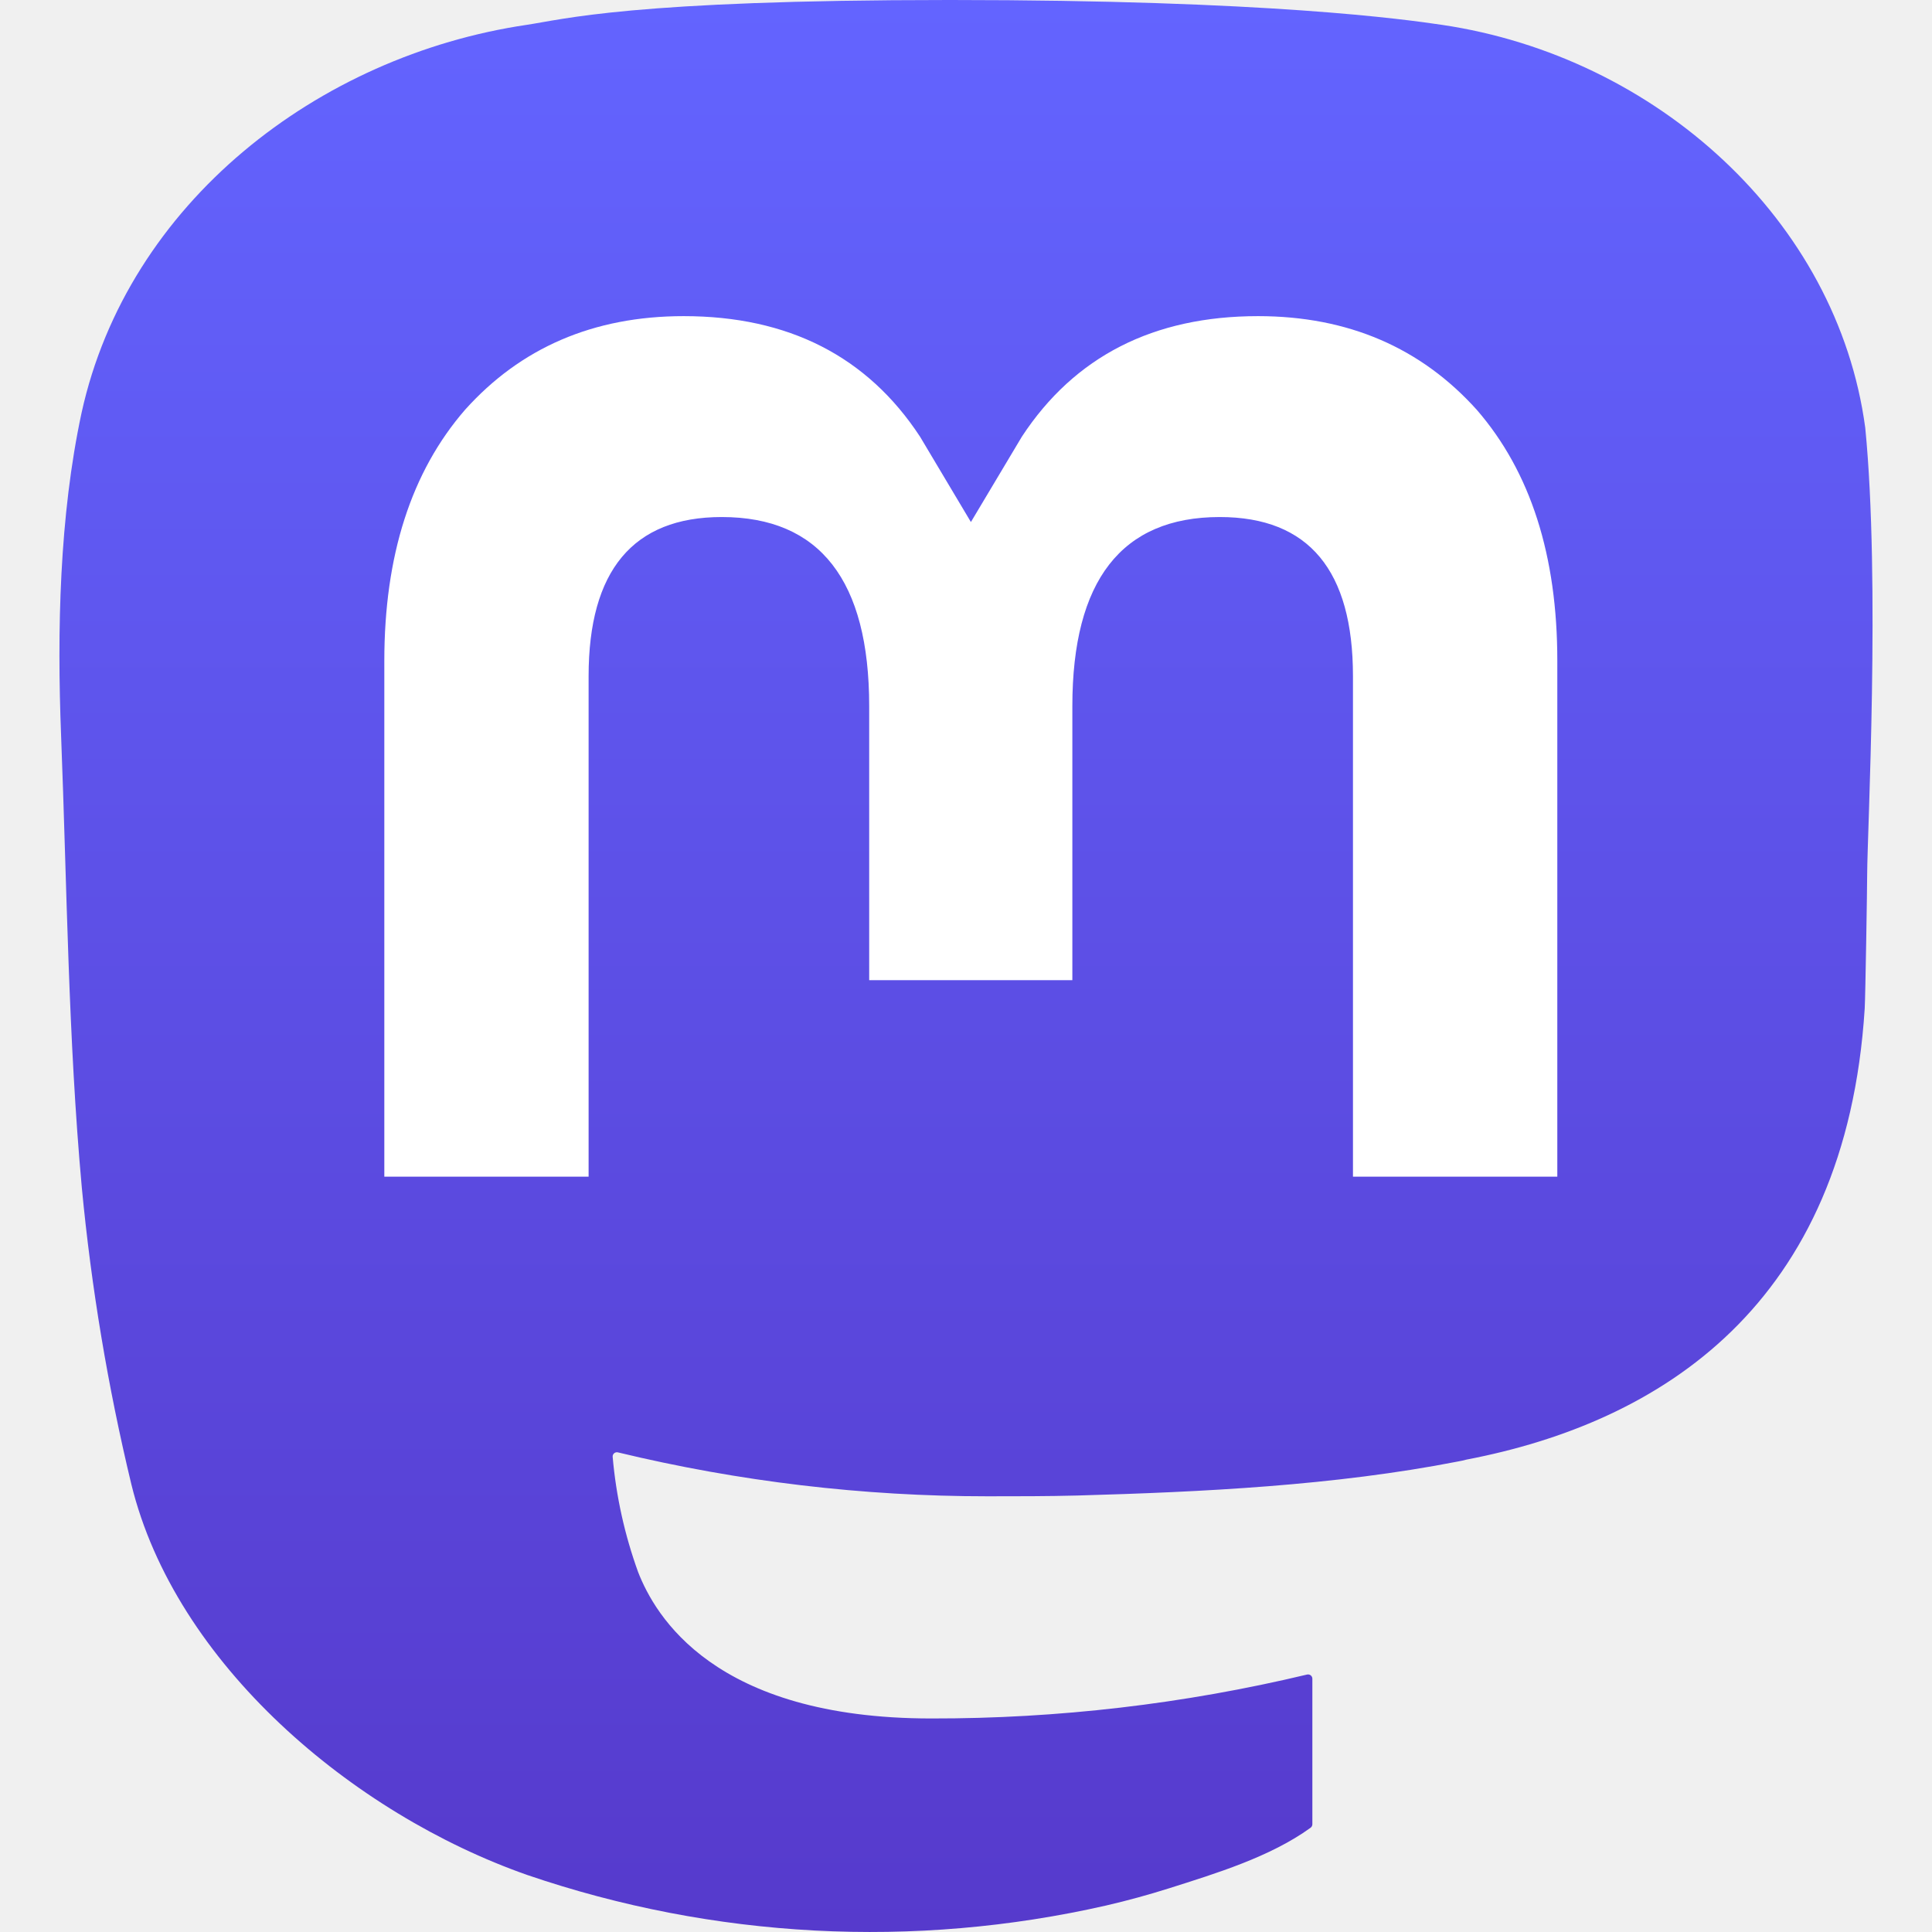
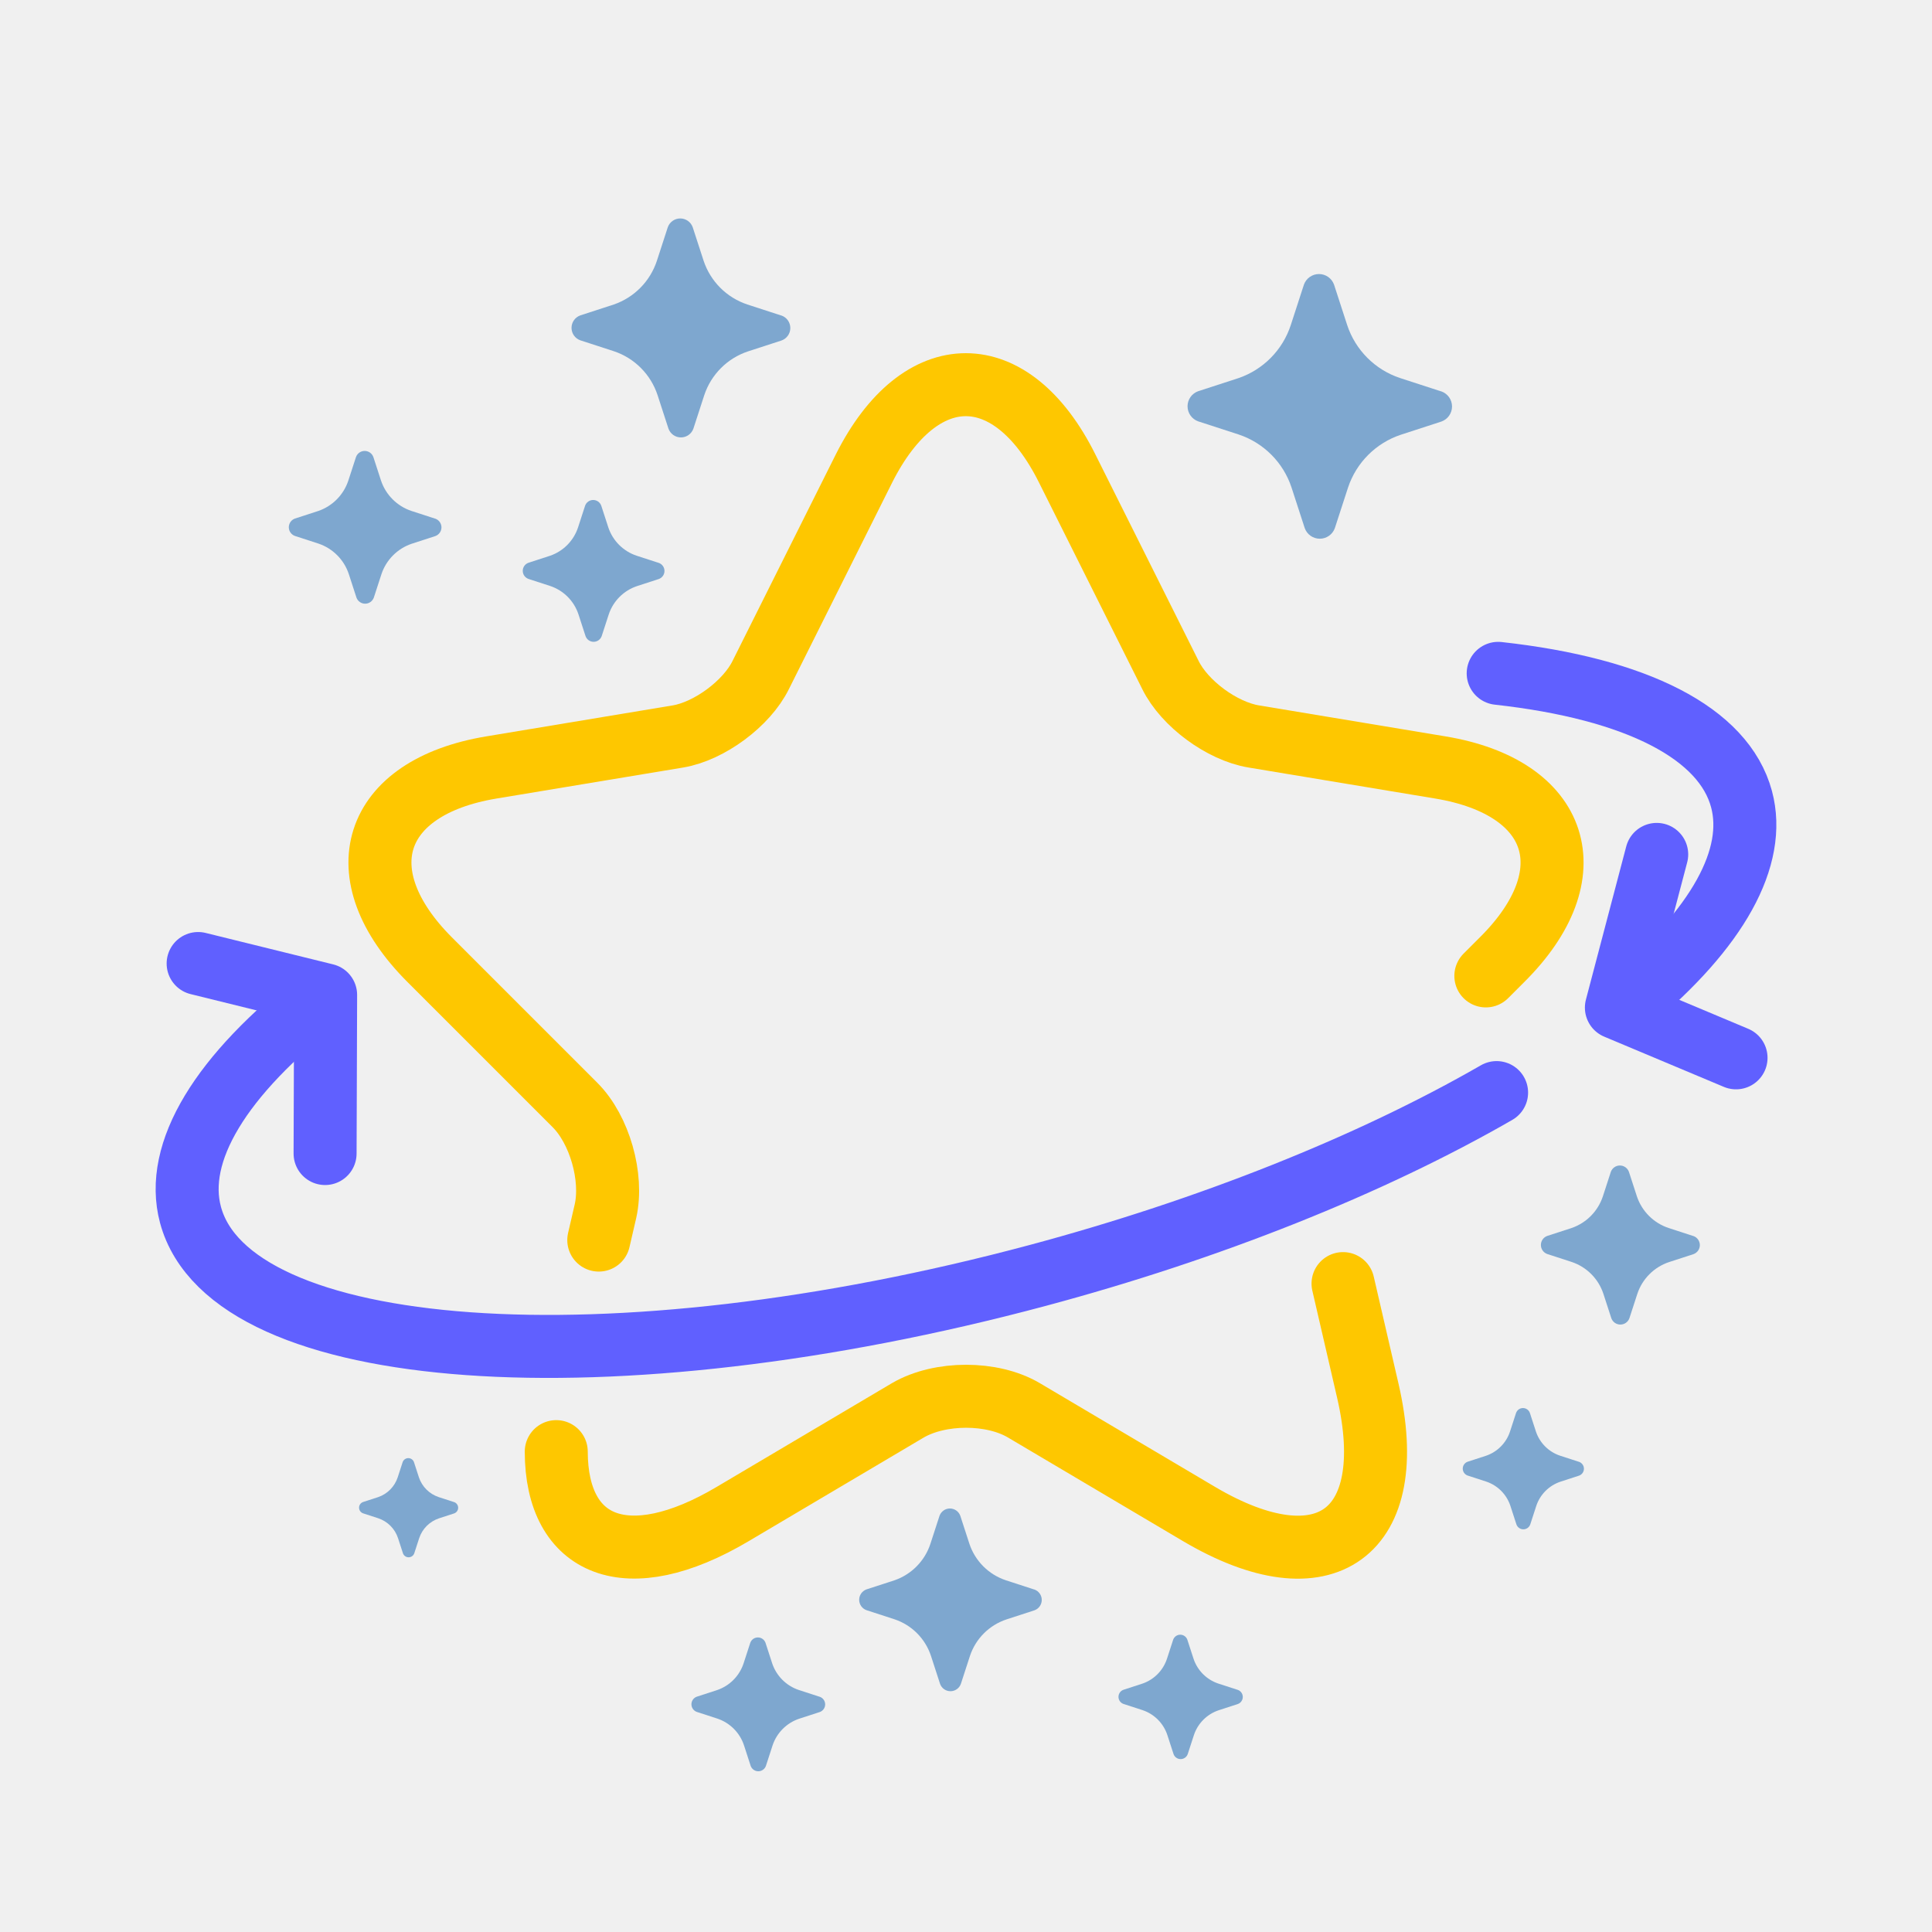
- <svg xmlns="http://www.w3.org/2000/svg" width="65" height="65" viewBox="0 0 61 65" fill="none">
-   <path d="M60.754 14.39C59.814 7.406 53.727 1.903 46.512 0.836C45.294 0.656 40.682 0 29.997 0H29.918C19.23 0 16.937 0.656 15.72 0.836C8.705 1.873 2.299 6.819 0.745 13.885C-0.003 17.365 -0.083 21.224 0.056 24.763C0.254 29.838 0.293 34.905 0.753 39.96C1.072 43.318 1.628 46.648 2.417 49.928C3.894 55.984 9.875 61.024 15.734 63.08C22.008 65.224 28.754 65.58 35.218 64.108C35.929 63.943 36.632 63.751 37.325 63.532C38.897 63.033 40.738 62.474 42.091 61.494C42.11 61.48 42.125 61.462 42.136 61.442C42.147 61.421 42.153 61.399 42.153 61.376V56.477C42.153 56.456 42.148 56.434 42.138 56.415C42.129 56.396 42.115 56.379 42.098 56.365C42.081 56.352 42.061 56.343 42.04 56.338C42.019 56.334 41.997 56.334 41.976 56.338C37.834 57.328 33.59 57.823 29.332 57.816C22.005 57.816 20.034 54.338 19.469 52.891C19.016 51.64 18.727 50.335 18.612 49.009C18.611 48.987 18.615 48.964 18.624 48.944C18.633 48.924 18.647 48.906 18.664 48.892C18.682 48.877 18.702 48.867 18.724 48.863C18.745 48.858 18.768 48.858 18.79 48.864C22.862 49.846 27.037 50.342 31.227 50.341C32.234 50.341 33.239 50.341 34.246 50.315C38.46 50.196 42.901 49.981 47.047 49.171C47.15 49.151 47.253 49.133 47.342 49.106C53.881 47.851 60.104 43.91 60.736 33.93C60.76 33.537 60.819 29.815 60.819 29.407C60.822 28.021 61.265 19.578 60.754 14.39Z" fill="url(#paint0_linear_89_8)" />
-   <path d="M50.394 22.237V39.588H43.519V22.748C43.519 19.203 42.041 17.395 39.036 17.395C35.733 17.395 34.078 19.534 34.078 23.759V32.976H27.243V23.759C27.243 19.534 25.586 17.395 22.282 17.395C19.295 17.395 17.803 19.203 17.803 22.748V39.588H10.93V22.237C10.93 18.692 11.835 15.875 13.645 13.788C15.513 11.705 17.962 10.636 21.003 10.636C24.522 10.636 27.181 11.989 28.954 14.692L30.665 17.563L32.379 14.692C34.152 11.989 36.811 10.636 40.324 10.636C43.362 10.636 45.811 11.705 47.685 13.788C49.493 15.873 50.396 18.69 50.394 22.237Z" fill="white" />
-   <defs>
-     <linearGradient id="paint0_linear_89_8" x1="30.5" y1="0" x2="30.5" y2="65" gradientUnits="userSpaceOnUse">
-       <stop stop-color="#6364FF" />
-       <stop offset="1" stop-color="#563ACC" />
-     </linearGradient>
-   </defs>
+ <svg xmlns="http://www.w3.org/2000/svg" width="65pt" height="65pt" viewBox="0 0 460 460">
+   <path fill="none" stroke="#6060ff" stroke-width="15" stroke-linecap="round" stroke-linejoin="round" d="m 47.175,229.41 30.355,7.488 -0.129,37.752" />
+   <path fill="none" stroke="#6060ff" stroke-width="15" stroke-linecap="round" stroke-linejoin="round" d="M 356.331,260.141 A 66.164,191.164 75 0 1 247.124,303.661 66.164,191.164 75 0 1 45.35,289.228 66.164,191.164 75 0 1 76.713,237.211" />
+   <path fill="none" stroke="#6060ff" stroke-width="15" stroke-linecap="round" stroke-linejoin="round" d="m 394.454,203.429 -9.599,36.477 28.487,11.959" />
+   <path fill="none" stroke="#6060ff" stroke-width="15" stroke-linecap="round" stroke-linejoin="round" d="m 356.712,160.321 a 66.164,191.164 75 0 1 57.938,29.953 v 0 a 66.164,191.164 75 0 1 -26.676,48.258" />
+   <path fill="none" stroke="#fec700" stroke-width="15" stroke-linecap="round" stroke-linejoin="round" d="m 142.567,295.257 1.597,-6.904 c 1.814,-8.092 -1.395,-19.394 -7.255,-25.254 l -34.602,-34.602 C 81.937,208.128 88.495,187.479 116.957,182.735 l 44.508,-7.395 c 7.395,-1.256 16.324,-7.813 19.673,-14.65 l 24.556,-49.112 c 13.394,-26.649 35.16,-26.649 48.414,0 v 0 l 24.556,49.112 c 3.349,6.837 12.278,13.394 19.812,14.65 l 44.508,7.395 c 28.463,4.744 35.16,25.393 14.65,45.763 l -3.86,3.86" />
+   <path fill="none" stroke="#fec700" stroke-width="15" stroke-linecap="round" stroke-linejoin="round" d="m 319.77,305.62 5.913,25.567 c 7.813,33.904 -10.185,47.019 -40.182,29.3 l -41.717,-24.695 c -7.534,-4.465 -19.952,-4.465 -27.625,0 l -41.718,24.695 c -25.136,14.917 -41.965,7.883 -41.999,-14.86" />
+   <path fill="#7ea7cf" d="m 103.533,123.464 -5.564,-1.808 c -3.43,-1.14 -6.121,-3.831 -7.261,-7.261 l -1.808,-5.564 c -0.31,-0.879 -1.141,-1.467 -2.073,-1.467 -0.932,0 -1.763,0.588 -2.073,1.467 l -1.808,5.564 c -1.117,3.405 -3.763,6.092 -7.15,7.261 l -5.564,1.808 c -0.879,0.31 -1.467,1.141 -1.467,2.073 0,0.932 0.588,1.763 1.467,2.073 l 5.564,1.808 c 3.436,1.146 6.129,3.849 7.261,7.289 l 1.808,5.564 c 0.31,0.879 1.141,1.467 2.073,1.467 0.932,0 1.763,-0.588 2.073,-1.467 l 1.808,-5.564 c 1.14,-3.43 3.831,-6.121 7.261,-7.261 l 5.564,-1.808 c 0.879,-0.31 1.467,-1.141 1.467,-2.073 0,-0.932 -0.588,-1.763 -1.467,-2.073 z" />
+   <path fill="#7ea7cf" d="m 156.744,133.991 -5.166,-1.679 c -3.184,-1.059 -5.683,-3.557 -6.741,-6.741 l -1.679,-5.166 c -0.288,-0.816 -1.059,-1.362 -1.924,-1.362 -0.865,0 -1.636,0.546 -1.924,1.362 l -1.679,5.166 c -1.037,3.161 -3.493,5.656 -6.638,6.741 l -5.166,1.679 c -0.816,0.288 -1.362,1.059 -1.362,1.924 0,0.865 0.546,1.636 1.362,1.924 l 5.166,1.679 c 3.19,1.064 5.69,3.573 6.741,6.767 l 1.679,5.166 c 0.288,0.816 1.059,1.362 1.924,1.362 0.865,0 1.636,-0.546 1.924,-1.362 l 1.679,-5.166 c 1.059,-3.184 3.557,-5.683 6.741,-6.741 l 5.166,-1.679 c 0.816,-0.288 1.362,-1.059 1.362,-1.924 0,-0.865 -0.546,-1.636 -1.362,-1.924 z" />
+   <path fill="#7ea7cf" d="m 185.911,75.089 -7.975,-2.592 c -4.916,-1.634 -8.774,-5.492 -10.408,-10.408 l -2.592,-7.975 c -0.444,-1.26 -1.635,-2.102 -2.971,-2.102 -1.336,0 -2.526,0.842 -2.971,2.102 l -2.592,7.975 c -1.601,4.881 -5.393,8.731 -10.248,10.408 l -7.975,2.592 c -1.26,0.444 -2.102,1.635 -2.102,2.971 0,1.336 0.843,2.526 2.102,2.971 l 7.975,2.592 c 4.925,1.642 8.784,5.516 10.408,10.448 l 2.592,7.975 c 0.444,1.26 1.635,2.102 2.971,2.102 1.336,0 2.526,-0.843 2.971,-2.102 l 2.592,-7.975 c 1.634,-4.916 5.492,-8.774 10.408,-10.408 l 7.975,-2.592 c 1.26,-0.444 2.102,-1.635 2.102,-2.971 0,-1.336 -0.843,-2.526 -2.102,-2.971 z" />
+   <path fill="#7ea7cf" d="m 342.988,93.142 -9.64,-3.133 c -5.943,-1.975 -10.605,-6.638 -12.581,-12.581 l -3.133,-9.64 c -0.537,-1.523 -1.976,-2.541 -3.591,-2.541 -1.615,0 -3.054,1.018 -3.591,2.541 l -3.133,9.64 c -1.936,5.899 -6.519,10.554 -12.388,12.581 l -9.64,3.133 c -1.523,0.537 -2.541,1.976 -2.541,3.591 0,1.615 1.018,3.054 2.541,3.591 l 9.64,3.133 c 5.953,1.985 10.618,6.668 12.581,12.629 l 3.133,9.64 c 0.537,1.523 1.976,2.541 3.591,2.541 1.615,0 3.054,-1.018 3.591,-2.541 l 3.133,-9.64 c 1.975,-5.943 6.638,-10.605 12.581,-12.581 l 9.64,-3.133 c 1.523,-0.537 2.541,-1.976 2.541,-3.591 0,-1.615 -1.018,-3.054 -2.541,-3.591 z" />
+   <path fill="#7ea7cf" d="m 403.082,294.264 -5.794,-1.883 c -3.572,-1.187 -6.374,-3.99 -7.561,-7.561 l -1.883,-5.794 c -0.323,-0.915 -1.188,-1.527 -2.158,-1.527 -0.97,0 -1.835,0.612 -2.158,1.527 l -1.883,5.794 c -1.163,3.546 -3.918,6.343 -7.445,7.561 l -5.794,1.883 c -0.915,0.323 -1.527,1.188 -1.527,2.158 0,0.97 0.612,1.835 1.527,2.158 l 5.794,1.883 c 3.578,1.193 6.382,4.007 7.561,7.59 l 1.883,5.794 c 0.323,0.915 1.188,1.527 2.158,1.527 0.97,0 1.835,-0.612 2.158,-1.527 l 1.883,-5.794 c 1.187,-3.572 3.99,-6.374 7.561,-7.561 l 5.794,-1.883 c 0.915,-0.323 1.527,-1.188 1.527,-2.158 0,-0.97 -0.612,-1.835 -1.527,-2.158 z" />
+   <path fill="#7ea7cf" d="m 375.874,348.031 -4.417,-1.436 c -2.723,-0.905 -4.859,-3.042 -5.764,-5.764 l -1.436,-4.417 c -0.246,-0.698 -0.906,-1.164 -1.645,-1.164 -0.74,0 -1.399,0.467 -1.645,1.164 l -1.436,4.417 c -0.887,2.703 -2.987,4.836 -5.676,5.764 l -4.417,1.436 c -0.698,0.246 -1.164,0.906 -1.164,1.645 0,0.74 0.467,1.399 1.164,1.645 l 4.417,1.436 c 2.728,0.91 4.865,3.055 5.764,5.787 l 1.436,4.417 c 0.246,0.698 0.906,1.164 1.645,1.164 0.74,0 1.399,-0.467 1.645,-1.164 l 1.436,-4.417 c 0.905,-2.723 3.042,-4.859 5.764,-5.764 l 4.417,-1.436 c 0.698,-0.246 1.164,-0.906 1.164,-1.645 0,-0.74 -0.467,-1.399 -1.164,-1.645 z" />
+   <path fill="#7ea7cf" d="m 294.618,402.325 -4.531,-1.473 c -2.793,-0.928 -4.984,-3.12 -5.913,-5.913 l -1.473,-4.531 c -0.252,-0.716 -0.929,-1.194 -1.688,-1.194 -0.759,0 -1.435,0.479 -1.688,1.194 l -1.473,4.531 c -0.91,2.773 -3.064,4.96 -5.822,5.913 l -4.531,1.473 c -0.716,0.252 -1.194,0.929 -1.194,1.688 0,0.759 0.479,1.435 1.194,1.688 l 4.531,1.473 c 2.798,0.933 4.991,3.134 5.913,5.936 l 1.473,4.531 c 0.252,0.716 0.929,1.194 1.688,1.194 0.759,0 1.435,-0.479 1.688,-1.194 l 1.473,-4.531 c 0.928,-2.793 3.12,-4.984 5.913,-5.913 l 4.531,-1.473 c 0.716,-0.252 1.194,-0.929 1.194,-1.688 0,-0.759 -0.479,-1.435 -1.194,-1.688 z" />
+   <path fill="#7ea7cf" d="m 246.151,378.422 -6.655,-2.163 c -4.102,-1.364 -7.321,-4.583 -8.685,-8.685 l -2.163,-6.655 c -0.371,-1.051 -1.364,-1.754 -2.479,-1.754 -1.115,0 -2.108,0.703 -2.479,1.754 l -2.163,6.655 c -1.336,4.073 -4.5,7.286 -8.552,8.685 l -6.655,2.163 c -1.051,0.371 -1.754,1.364 -1.754,2.479 0,1.115 0.703,2.108 1.754,2.479 l 6.655,2.163 c 4.11,1.371 7.33,4.603 8.685,8.718 l 2.163,6.655 c 0.371,1.051 1.364,1.754 2.479,1.754 1.115,0 2.108,-0.703 2.479,-1.754 l 2.163,-6.655 c 1.364,-4.102 4.583,-7.321 8.685,-8.685 l 6.655,-2.163 c 1.051,-0.371 1.754,-1.364 1.754,-2.479 0,-1.115 -0.703,-2.108 -1.754,-2.479 z" />
+   <path fill="#7ea7cf" d="m 195.085,403.969 -4.874,-1.584 c -3.005,-0.999 -5.362,-3.356 -6.361,-6.361 l -1.584,-4.874 c -0.272,-0.77 -0.999,-1.285 -1.816,-1.285 -0.816,0 -1.544,0.515 -1.816,1.285 l -1.584,4.874 c -0.979,2.983 -3.296,5.337 -6.264,6.361 l -4.874,1.584 c -0.77,0.272 -1.285,0.999 -1.285,1.816 0,0.816 0.515,1.544 1.285,1.816 l 4.874,1.584 c 3.01,1.004 5.369,3.371 6.361,6.386 l 1.584,4.874 c 0.272,0.77 0.999,1.285 1.816,1.285 0.816,0 1.544,-0.515 1.816,-1.285 l 1.584,-4.874 c 0.999,-3.005 3.356,-5.362 6.361,-6.361 l 4.874,-1.584 c 0.77,-0.272 1.285,-0.999 1.285,-1.816 0,-0.816 -0.515,-1.544 -1.285,-1.816 z" />
+   <path fill="#7ea7cf" d="m 108.062,357.624 -3.612,-1.174 c -2.227,-0.74 -3.974,-2.487 -4.714,-4.714 l -1.174,-3.612 c -0.201,-0.571 -0.741,-0.952 -1.346,-0.952 -0.605,0 -1.144,0.382 -1.346,0.952 l -1.174,3.612 c -0.725,2.211 -2.443,3.955 -4.642,4.714 l -3.612,1.174 c -0.571,0.201 -0.952,0.741 -0.952,1.346 0,0.605 0.382,1.144 0.952,1.346 l 3.612,1.174 c 2.231,0.744 3.979,2.499 4.714,4.732 l 1.174,3.612 c 0.201,0.571 0.741,0.952 1.346,0.952 0.605,0 1.144,-0.382 1.346,-0.952 l 1.174,-3.612 c 0.74,-2.227 2.487,-3.974 4.714,-4.714 l 3.612,-1.174 c 0.571,-0.201 0.952,-0.741 0.952,-1.346 0,-0.605 -0.382,-1.144 -0.952,-1.346 z" />
</svg>
